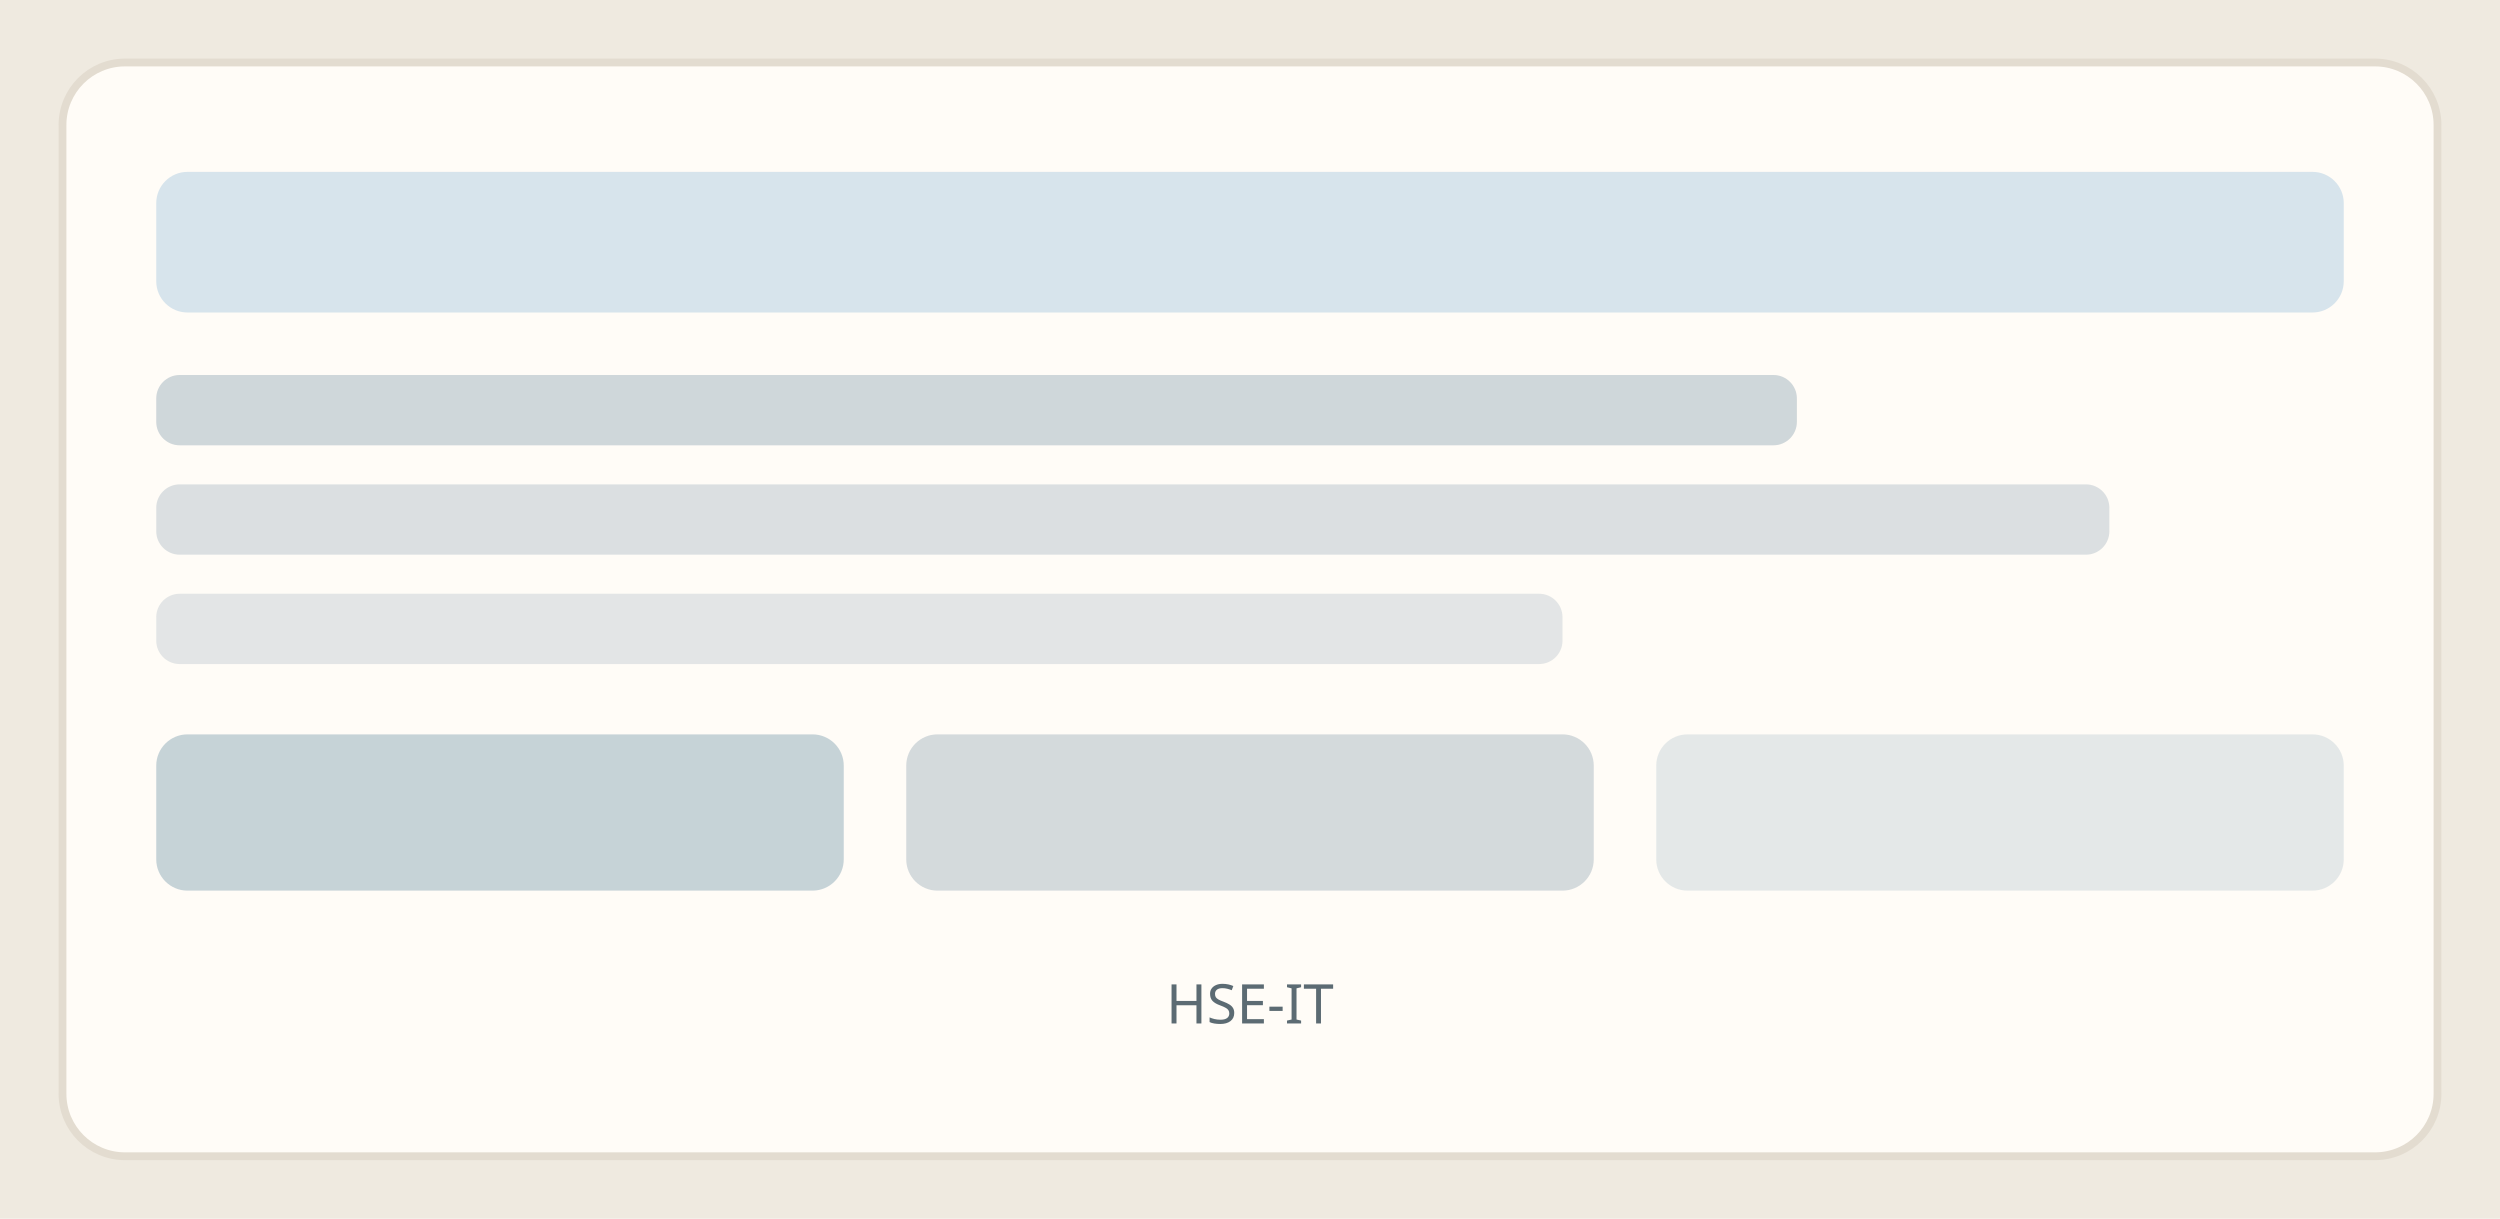
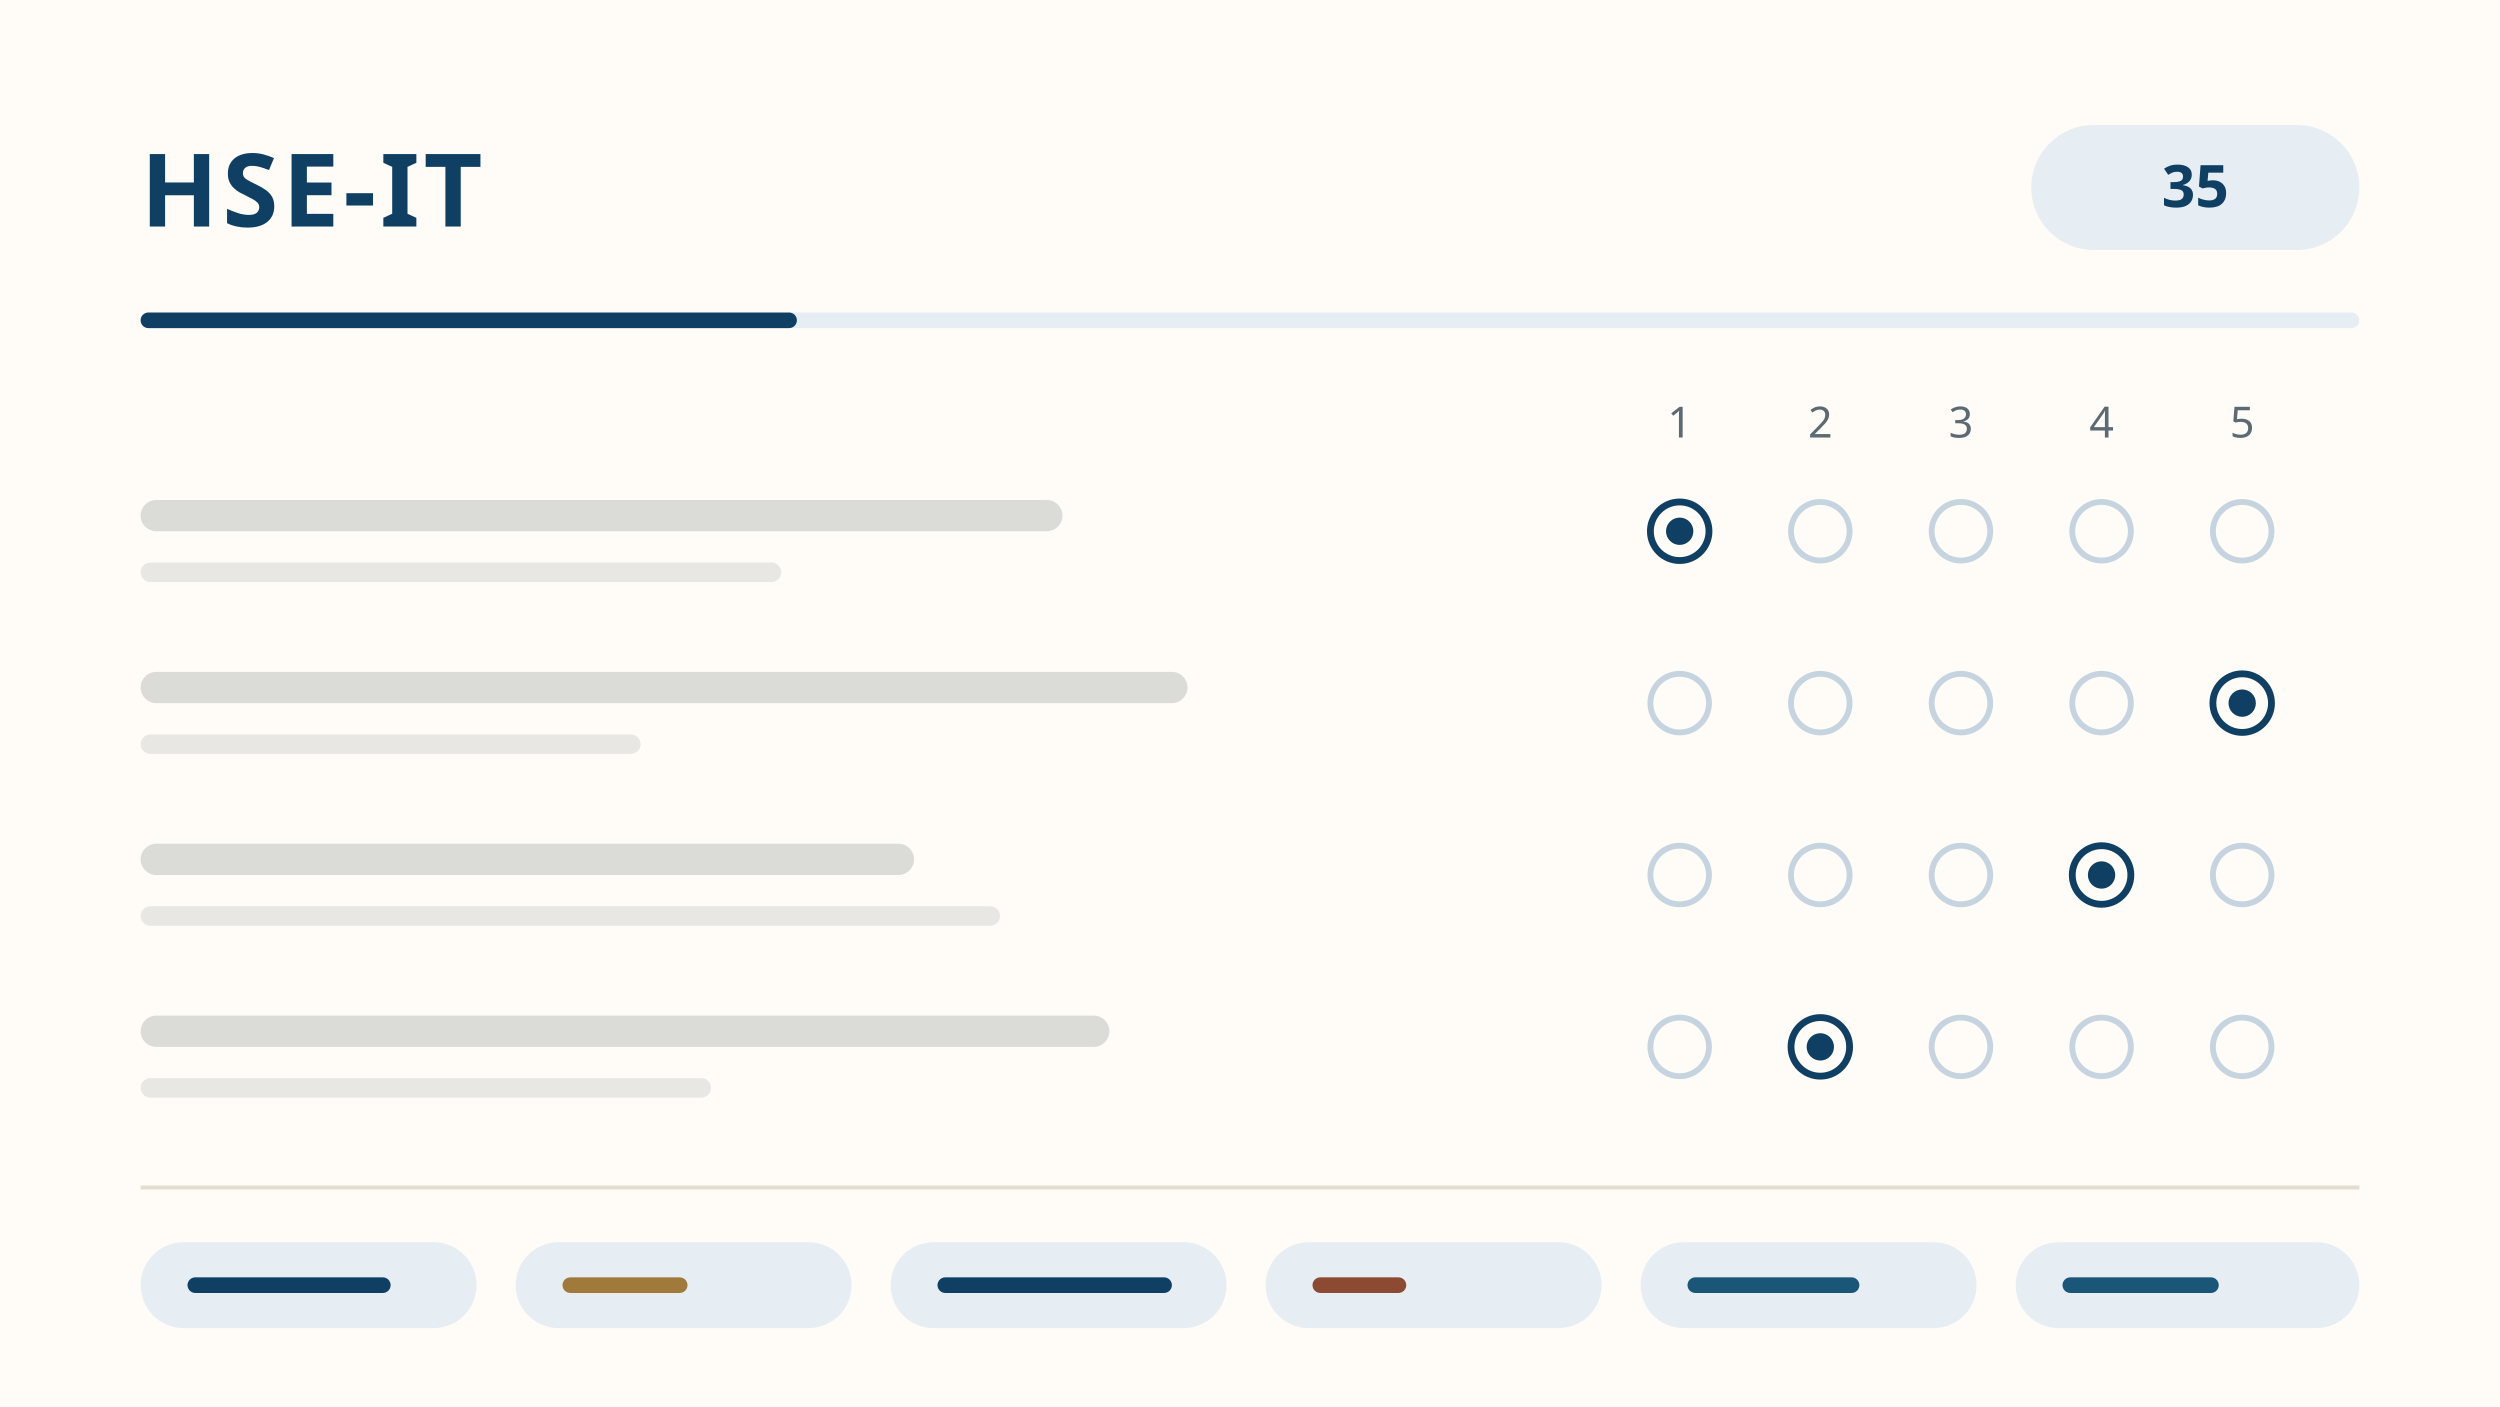
- <svg xmlns="http://www.w3.org/2000/svg" viewBox="0 0 640 312">
-   <rect width="640" height="312" fill="#efeae0" />
-   <rect x="16" y="16" width="608" height="280" rx="16" fill="#fffcf7" stroke="#e3dcd0" stroke-width="2" />
-   <rect x="40" y="44" width="560" height="36" rx="8" fill="#d7e4ec" />
-   <rect x="40" y="96" width="420" height="18" rx="6" fill="#0f3f62" opacity="0.2" />
-   <rect x="40" y="124" width="500" height="18" rx="6" fill="#0f3f62" opacity="0.15" />
-   <rect x="40" y="152" width="360" height="18" rx="6" fill="#0f3f62" opacity="0.12" />
-   <rect x="40" y="188" width="176" height="40" rx="8" fill="#1a5678" opacity="0.25" />
-   <rect x="232" y="188" width="176" height="40" rx="8" fill="#0f3f62" opacity="0.18" />
-   <rect x="424" y="188" width="176" height="40" rx="8" fill="#1a5678" opacity="0.12" />
-   <text x="320" y="262" text-anchor="middle" font-family="system-ui,sans-serif" font-size="14" fill="#5c6b73">HSE-IT</text>
+ <svg xmlns="http://www.w3.org/2000/svg" viewBox="0 0 640 360" fill="none">
+   <rect width="640" height="360" fill="#fffcf7" />
+   <text x="36" y="58" font-family="Segoe UI, system-ui, sans-serif" font-size="26" font-weight="600" fill="#0f3f62" letter-spacing="0.04em">HSE-IT</text>
+   <rect x="520" y="32" width="84" height="32" rx="16" fill="#e6eef3" />
+   <text x="562" y="53" text-anchor="middle" font-family="Segoe UI, system-ui, sans-serif" font-size="15" font-weight="600" fill="#0f3f62">35</text>
+   <rect x="36" y="80" width="568" height="4" rx="2" fill="#e6eef3" />
+   <rect x="36" y="80" width="168" height="4" rx="2" fill="#0f3f62" />
+   <g font-family="Segoe UI, system-ui, sans-serif" font-size="11" fill="#5c6b73" text-anchor="middle">
+     <text x="430" y="112">1</text>
+     <text x="466" y="112">2</text>
+     <text x="502" y="112">3</text>
+     <text x="538" y="112">4</text>
+     <text x="574" y="112">5</text>
+   </g>
+   <g fill="#1c2b33">
+     <rect x="36" y="128" width="236" height="8" rx="4" opacity="0.16" />
+     <rect x="36" y="144" width="164" height="5" rx="2.5" opacity="0.1" />
+     <rect x="36" y="172" width="268" height="8" rx="4" opacity="0.16" />
+     <rect x="36" y="188" width="128" height="5" rx="2.5" opacity="0.1" />
+     <rect x="36" y="216" width="198" height="8" rx="4" opacity="0.16" />
+     <rect x="36" y="232" width="220" height="5" rx="2.5" opacity="0.1" />
+     <rect x="36" y="260" width="248" height="8" rx="4" opacity="0.16" />
+     <rect x="36" y="276" width="146" height="5" rx="2.5" opacity="0.1" />
+   </g>
+   <g fill="none" stroke="#c5d4df" stroke-width="1.5">
+     <circle cx="466" cy="136" r="7.5" />
+     <circle cx="502" cy="136" r="7.5" />
+     <circle cx="538" cy="136" r="7.5" />
+     <circle cx="574" cy="136" r="7.5" />
+     <circle cx="430" cy="180" r="7.5" />
+     <circle cx="466" cy="180" r="7.5" />
+     <circle cx="502" cy="180" r="7.5" />
+     <circle cx="538" cy="180" r="7.5" />
+     <circle cx="430" cy="224" r="7.5" />
+     <circle cx="466" cy="224" r="7.5" />
+     <circle cx="502" cy="224" r="7.5" />
+     <circle cx="574" cy="224" r="7.5" />
+     <circle cx="430" cy="268" r="7.5" />
+     <circle cx="502" cy="268" r="7.5" />
+     <circle cx="538" cy="268" r="7.5" />
+     <circle cx="574" cy="268" r="7.5" />
+   </g>
+   <g fill="none" stroke="#0f3f62" stroke-width="1.75">
+     <circle cx="430" cy="136" r="7.5" />
+     <circle cx="574" cy="180" r="7.5" />
+     <circle cx="538" cy="224" r="7.5" />
+     <circle cx="466" cy="268" r="7.5" />
+   </g>
+   <g fill="#0f3f62">
+     <circle cx="430" cy="136" r="3.5" />
+     <circle cx="574" cy="180" r="3.5" />
+     <circle cx="538" cy="224" r="3.5" />
+     <circle cx="466" cy="268" r="3.5" />
+   </g>
+   <path d="M36 304h568" stroke="#e3dcd0" stroke-width="1" />
+   <g>
+     <rect x="36" y="318" width="86" height="22" rx="11" fill="#e6eef3" />
+     <rect x="48" y="327" width="52" height="4" rx="2" fill="#0f3f62" />
+     <rect x="132" y="318" width="86" height="22" rx="11" fill="#e6eef3" />
+     <rect x="144" y="327" width="32" height="4" rx="2" fill="#a07a3a" />
+     <rect x="228" y="318" width="86" height="22" rx="11" fill="#e6eef3" />
+     <rect x="240" y="327" width="60" height="4" rx="2" fill="#0f3f62" />
+     <rect x="324" y="318" width="86" height="22" rx="11" fill="#e6eef3" />
+     <rect x="336" y="327" width="24" height="4" rx="2" fill="#8c4a32" />
+     <rect x="420" y="318" width="86" height="22" rx="11" fill="#e6eef3" />
+     <rect x="432" y="327" width="44" height="4" rx="2" fill="#1a5678" />
+     <rect x="516" y="318" width="88" height="22" rx="11" fill="#e6eef3" />
+     <rect x="528" y="327" width="40" height="4" rx="2" fill="#1a5678" />
+   </g>
</svg>
